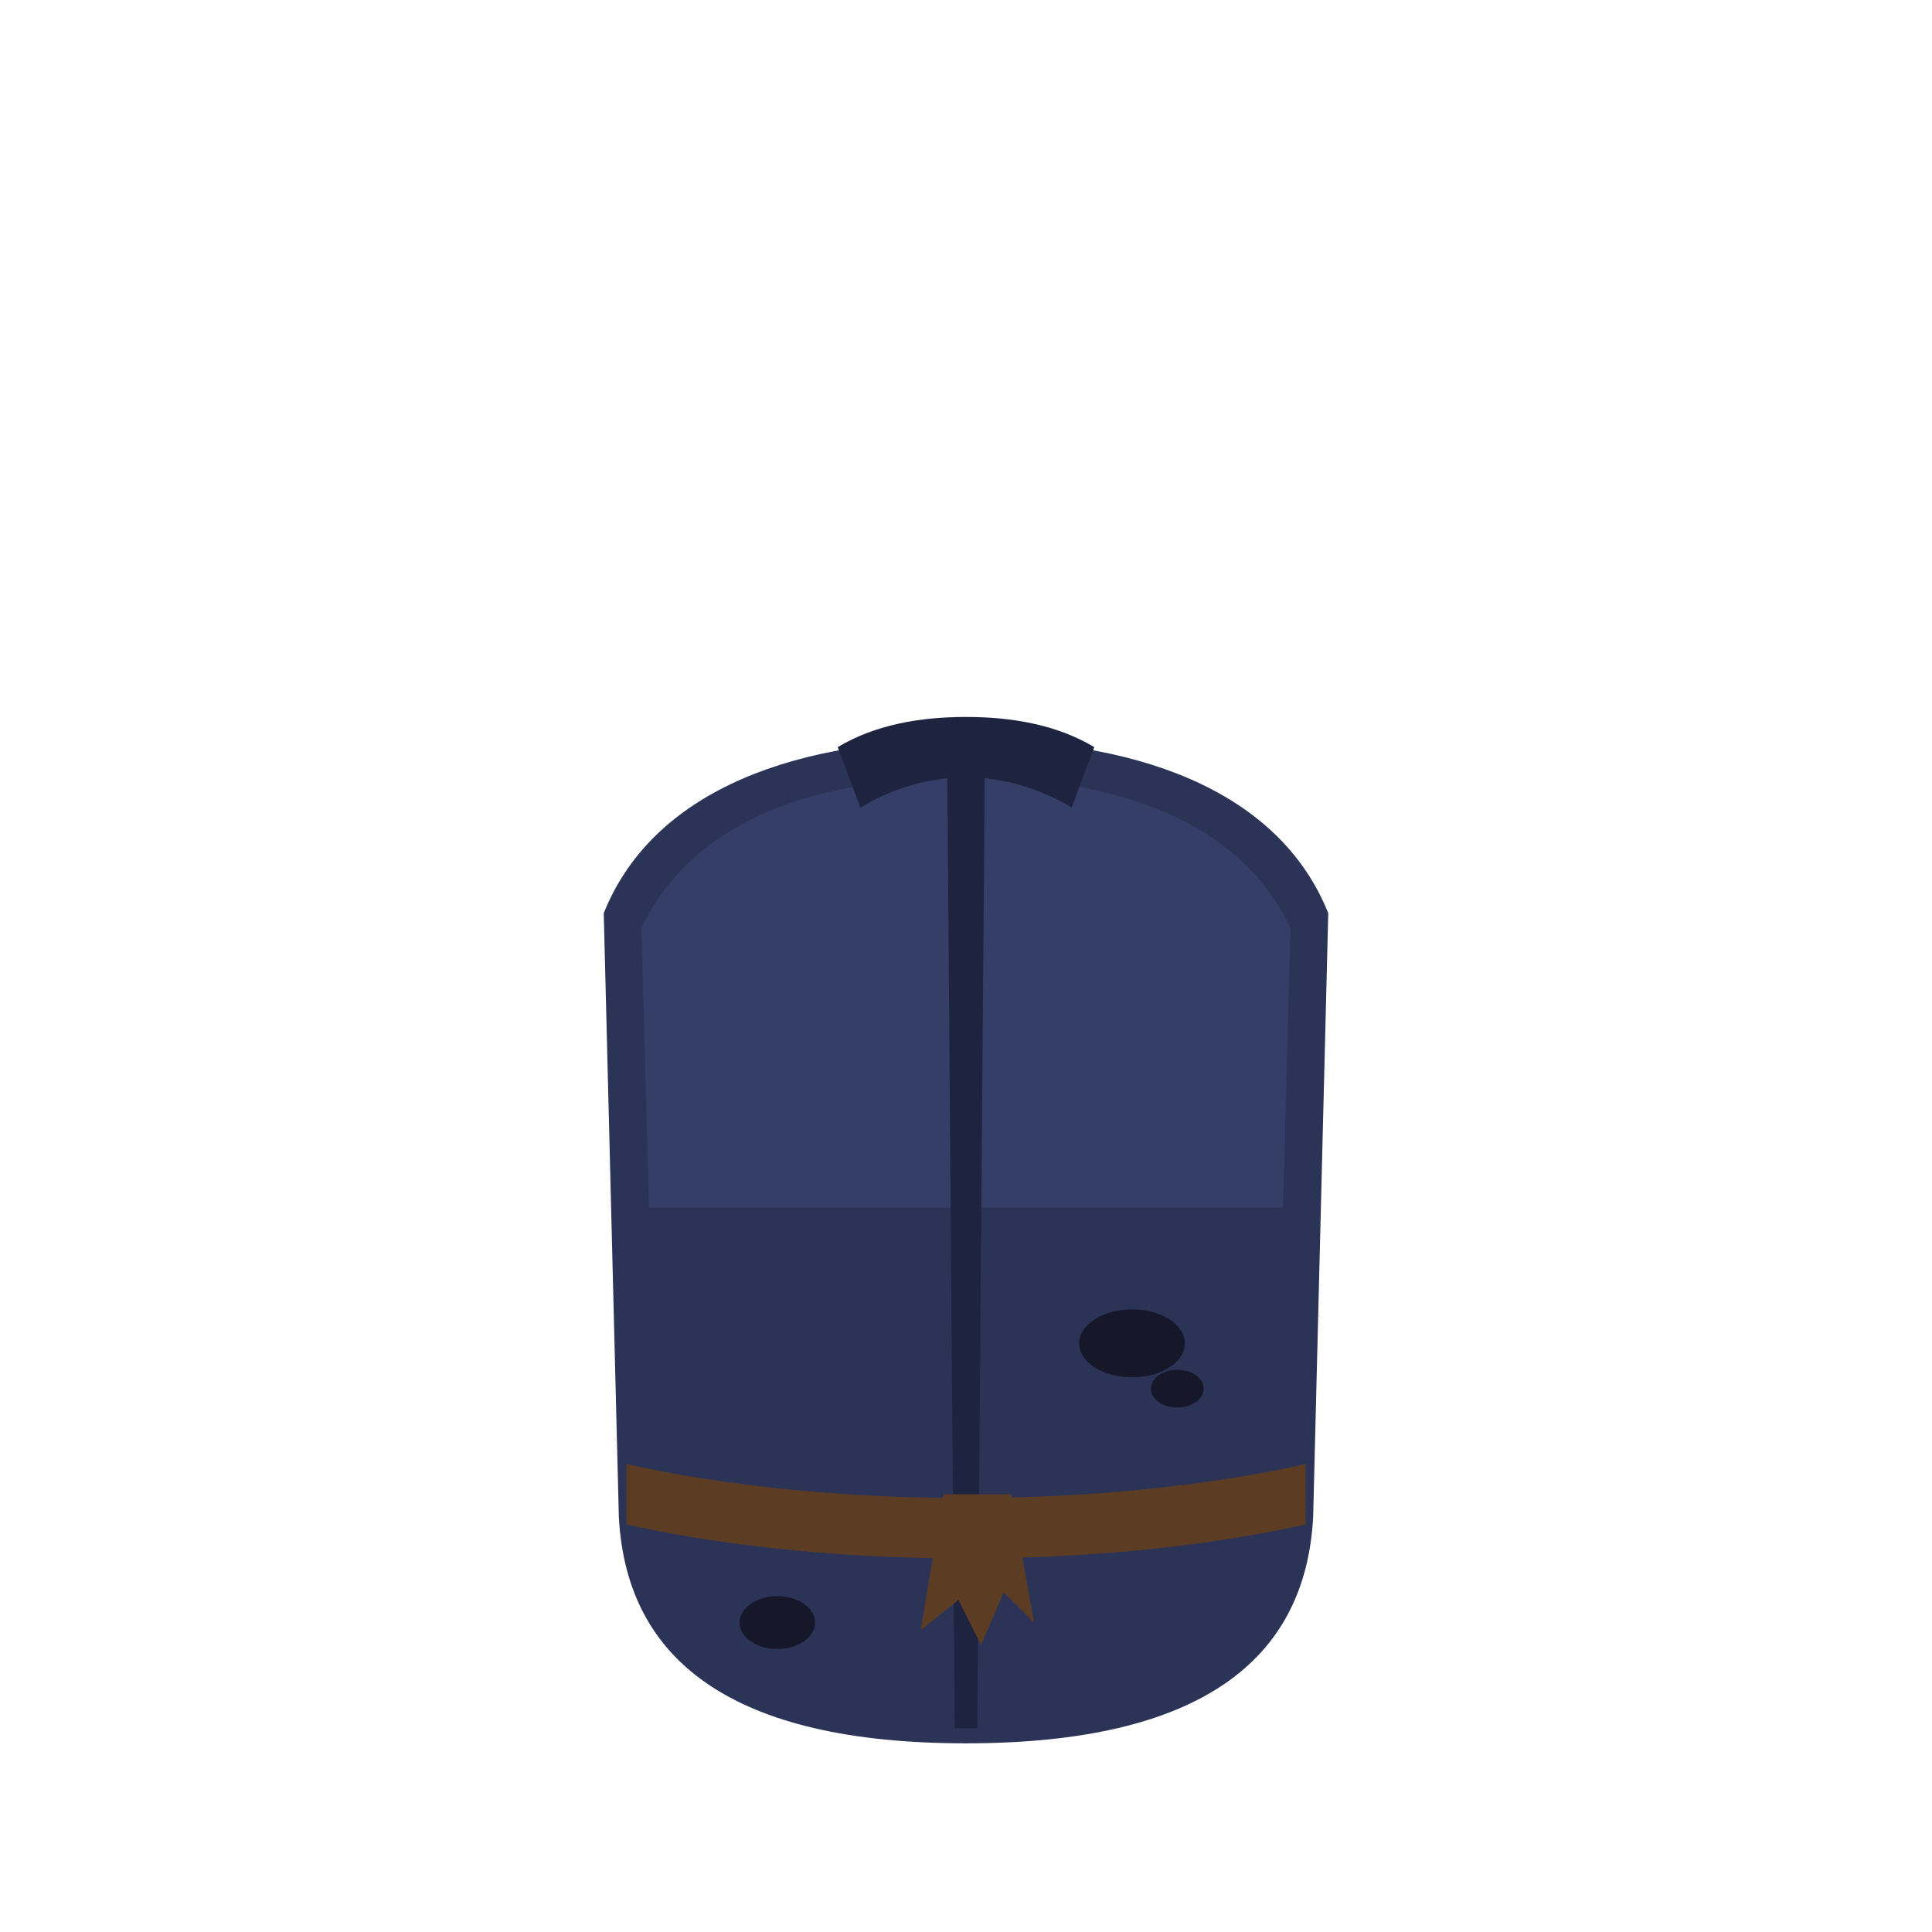
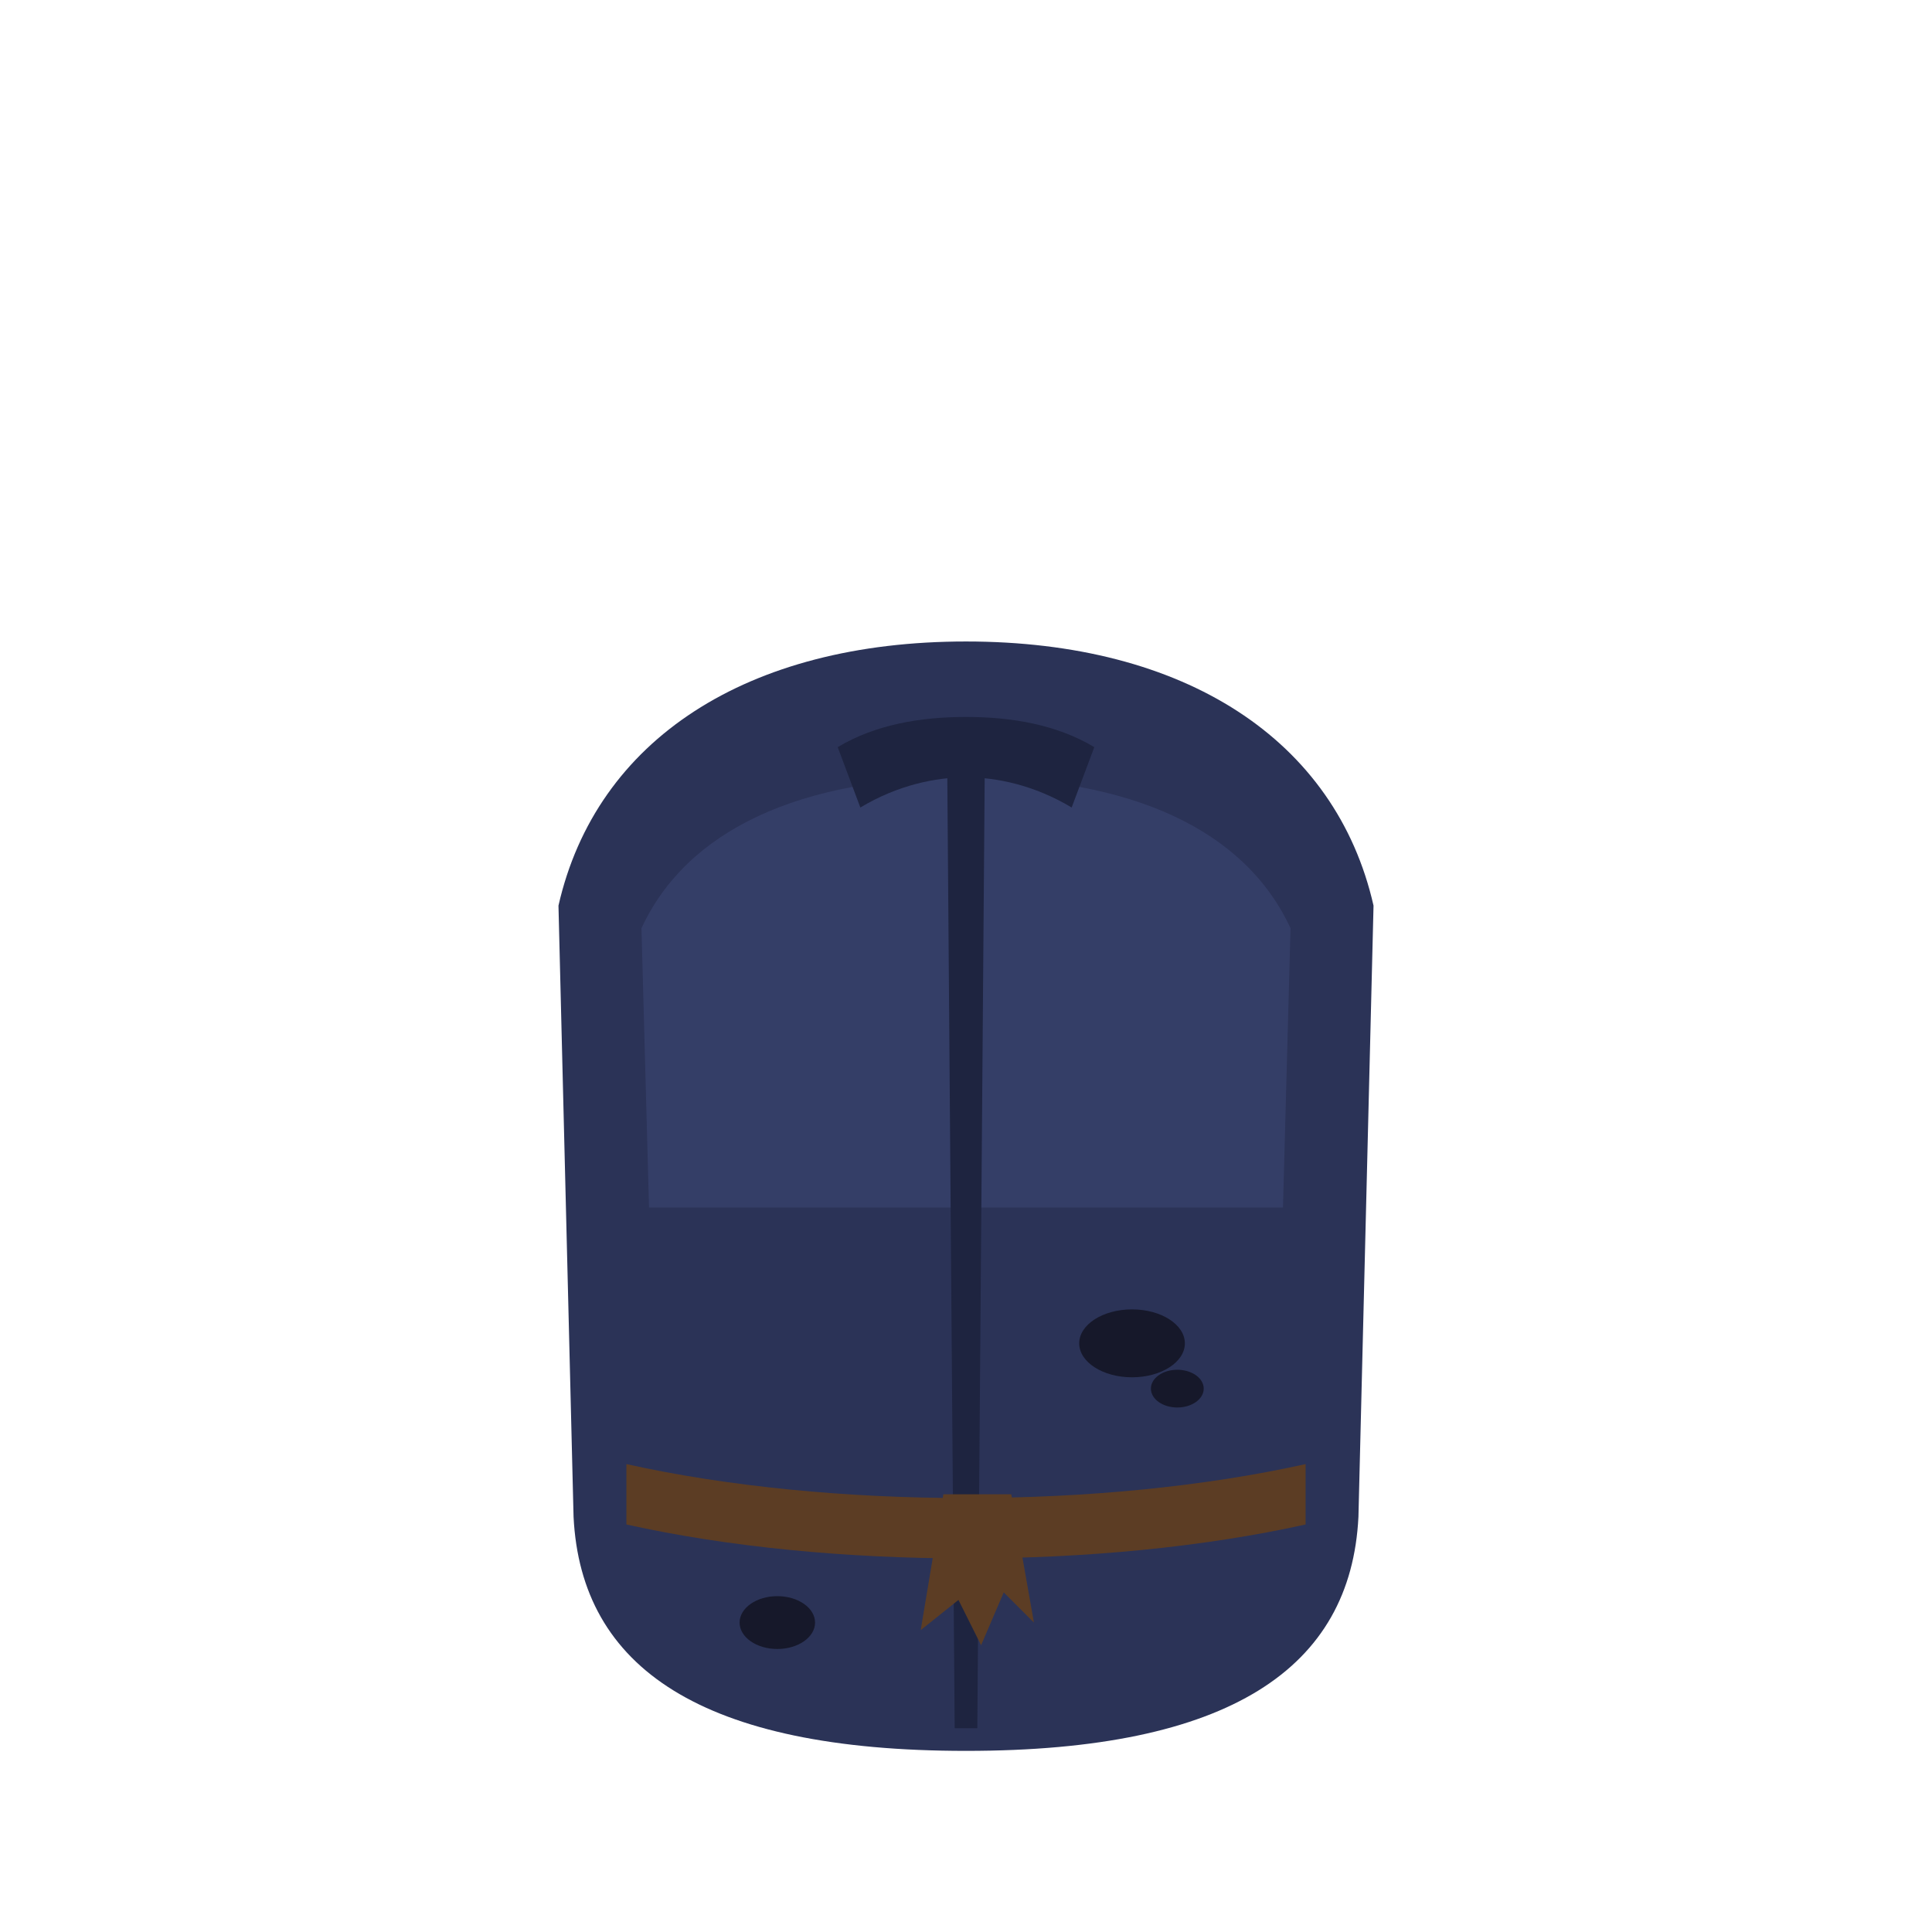
<svg xmlns="http://www.w3.org/2000/svg" viewBox="0 0 512 512" width="512" height="512">
-   <path d="M160 242 C172 212 206 196 256 196 C306 196 340 212 352 242 L348 402 C346 440 318 462 256 462 C194 462 166 440 164 402 Z" fill="#2B3357" />
+   <path d="M148 240 C158 196 198 170 256 170 C314 170 354 196 364 240 L360 402 C358 442 326 464 256 464 C186 464 154 442 152 402 Z" fill="#2B3357" />
  <path d="M170 246 C182 220 212 206 256 206 C300 206 330 220 342 246 L340 320 L172 320 Z" fill="#3D4775" opacity="0.55" />
  <path d="M251 200 L261 200 L259 458 L253 458 Z" fill="#1E2440" />
  <path d="M222 198 C232 192 244 190 256 190 C268 190 280 192 290 198 L284 214 C274 208 264 206 256 206 C248 206 238 208 228 214 Z" fill="#1E2440" />
  <path d="M166 388 C220 400 292 400 346 388 L346 404 C292 416 220 416 166 404 Z" fill="#5C3D24" />
  <path d="M250 396 L244 432 L254 424 L260 436 L266 422 L274 430 L268 396 Z" fill="#5C3D24" />
  <ellipse cx="300" cy="356" rx="14" ry="9" fill="#16182A" />
  <ellipse cx="312" cy="368" rx="7" ry="5" fill="#16182A" />
  <ellipse cx="206" cy="430" rx="10" ry="7" fill="#16182A" />
</svg>
